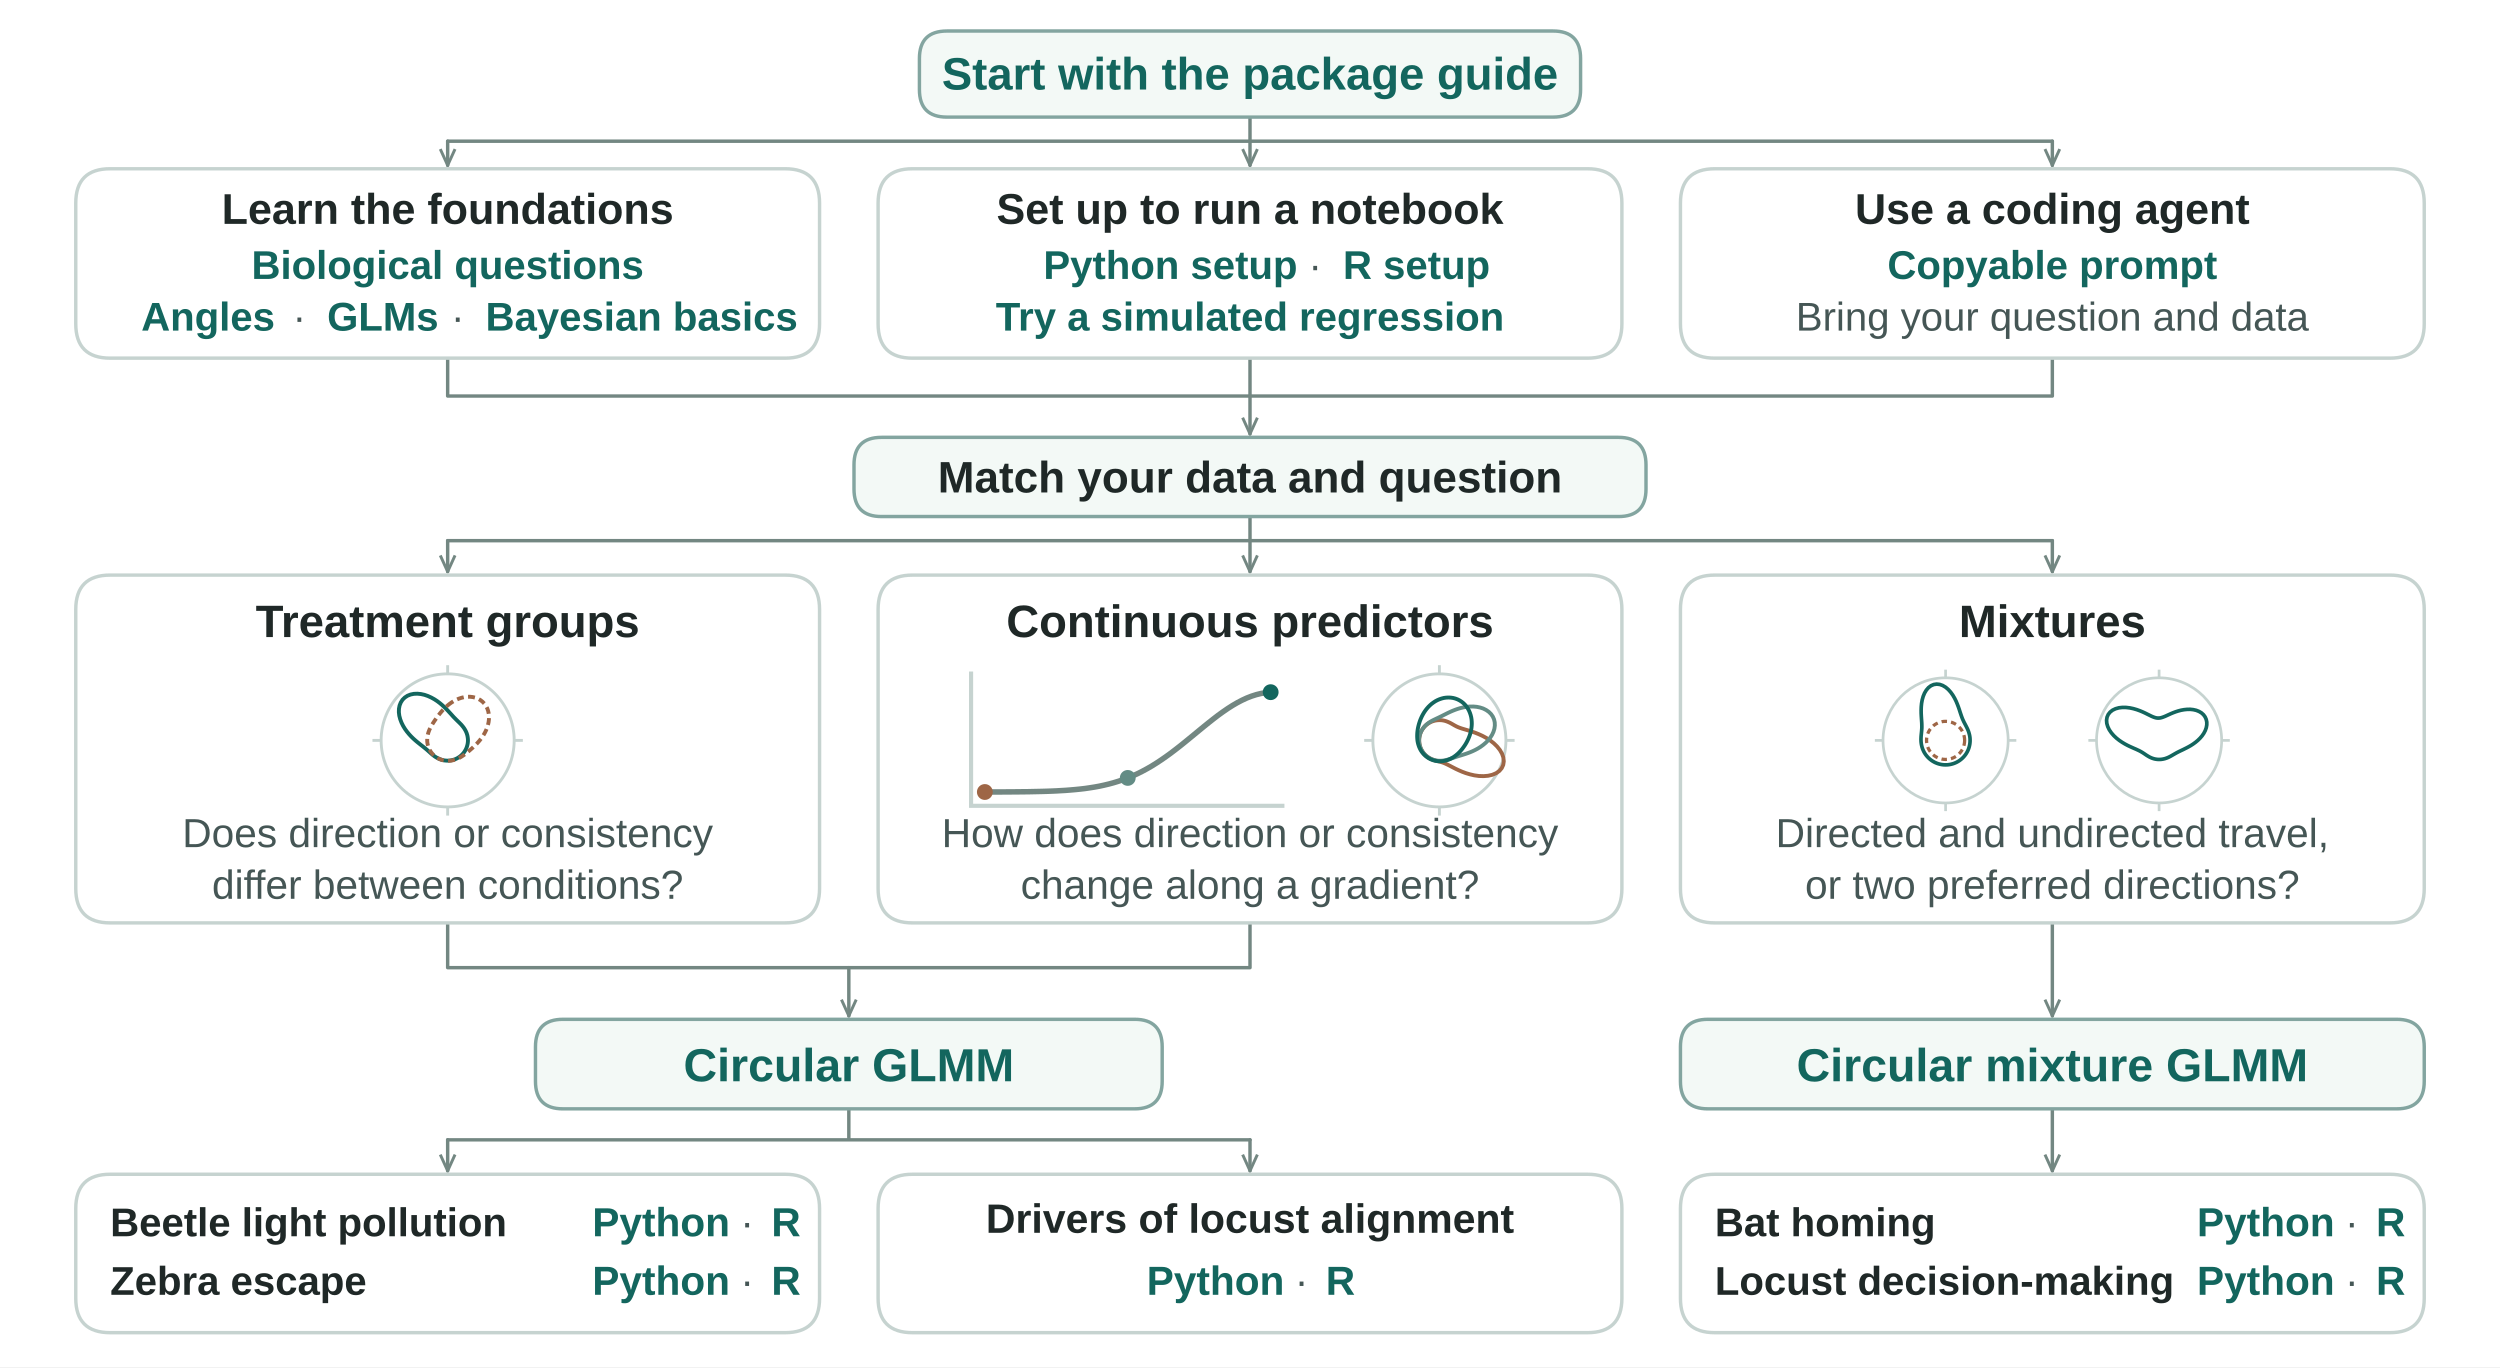
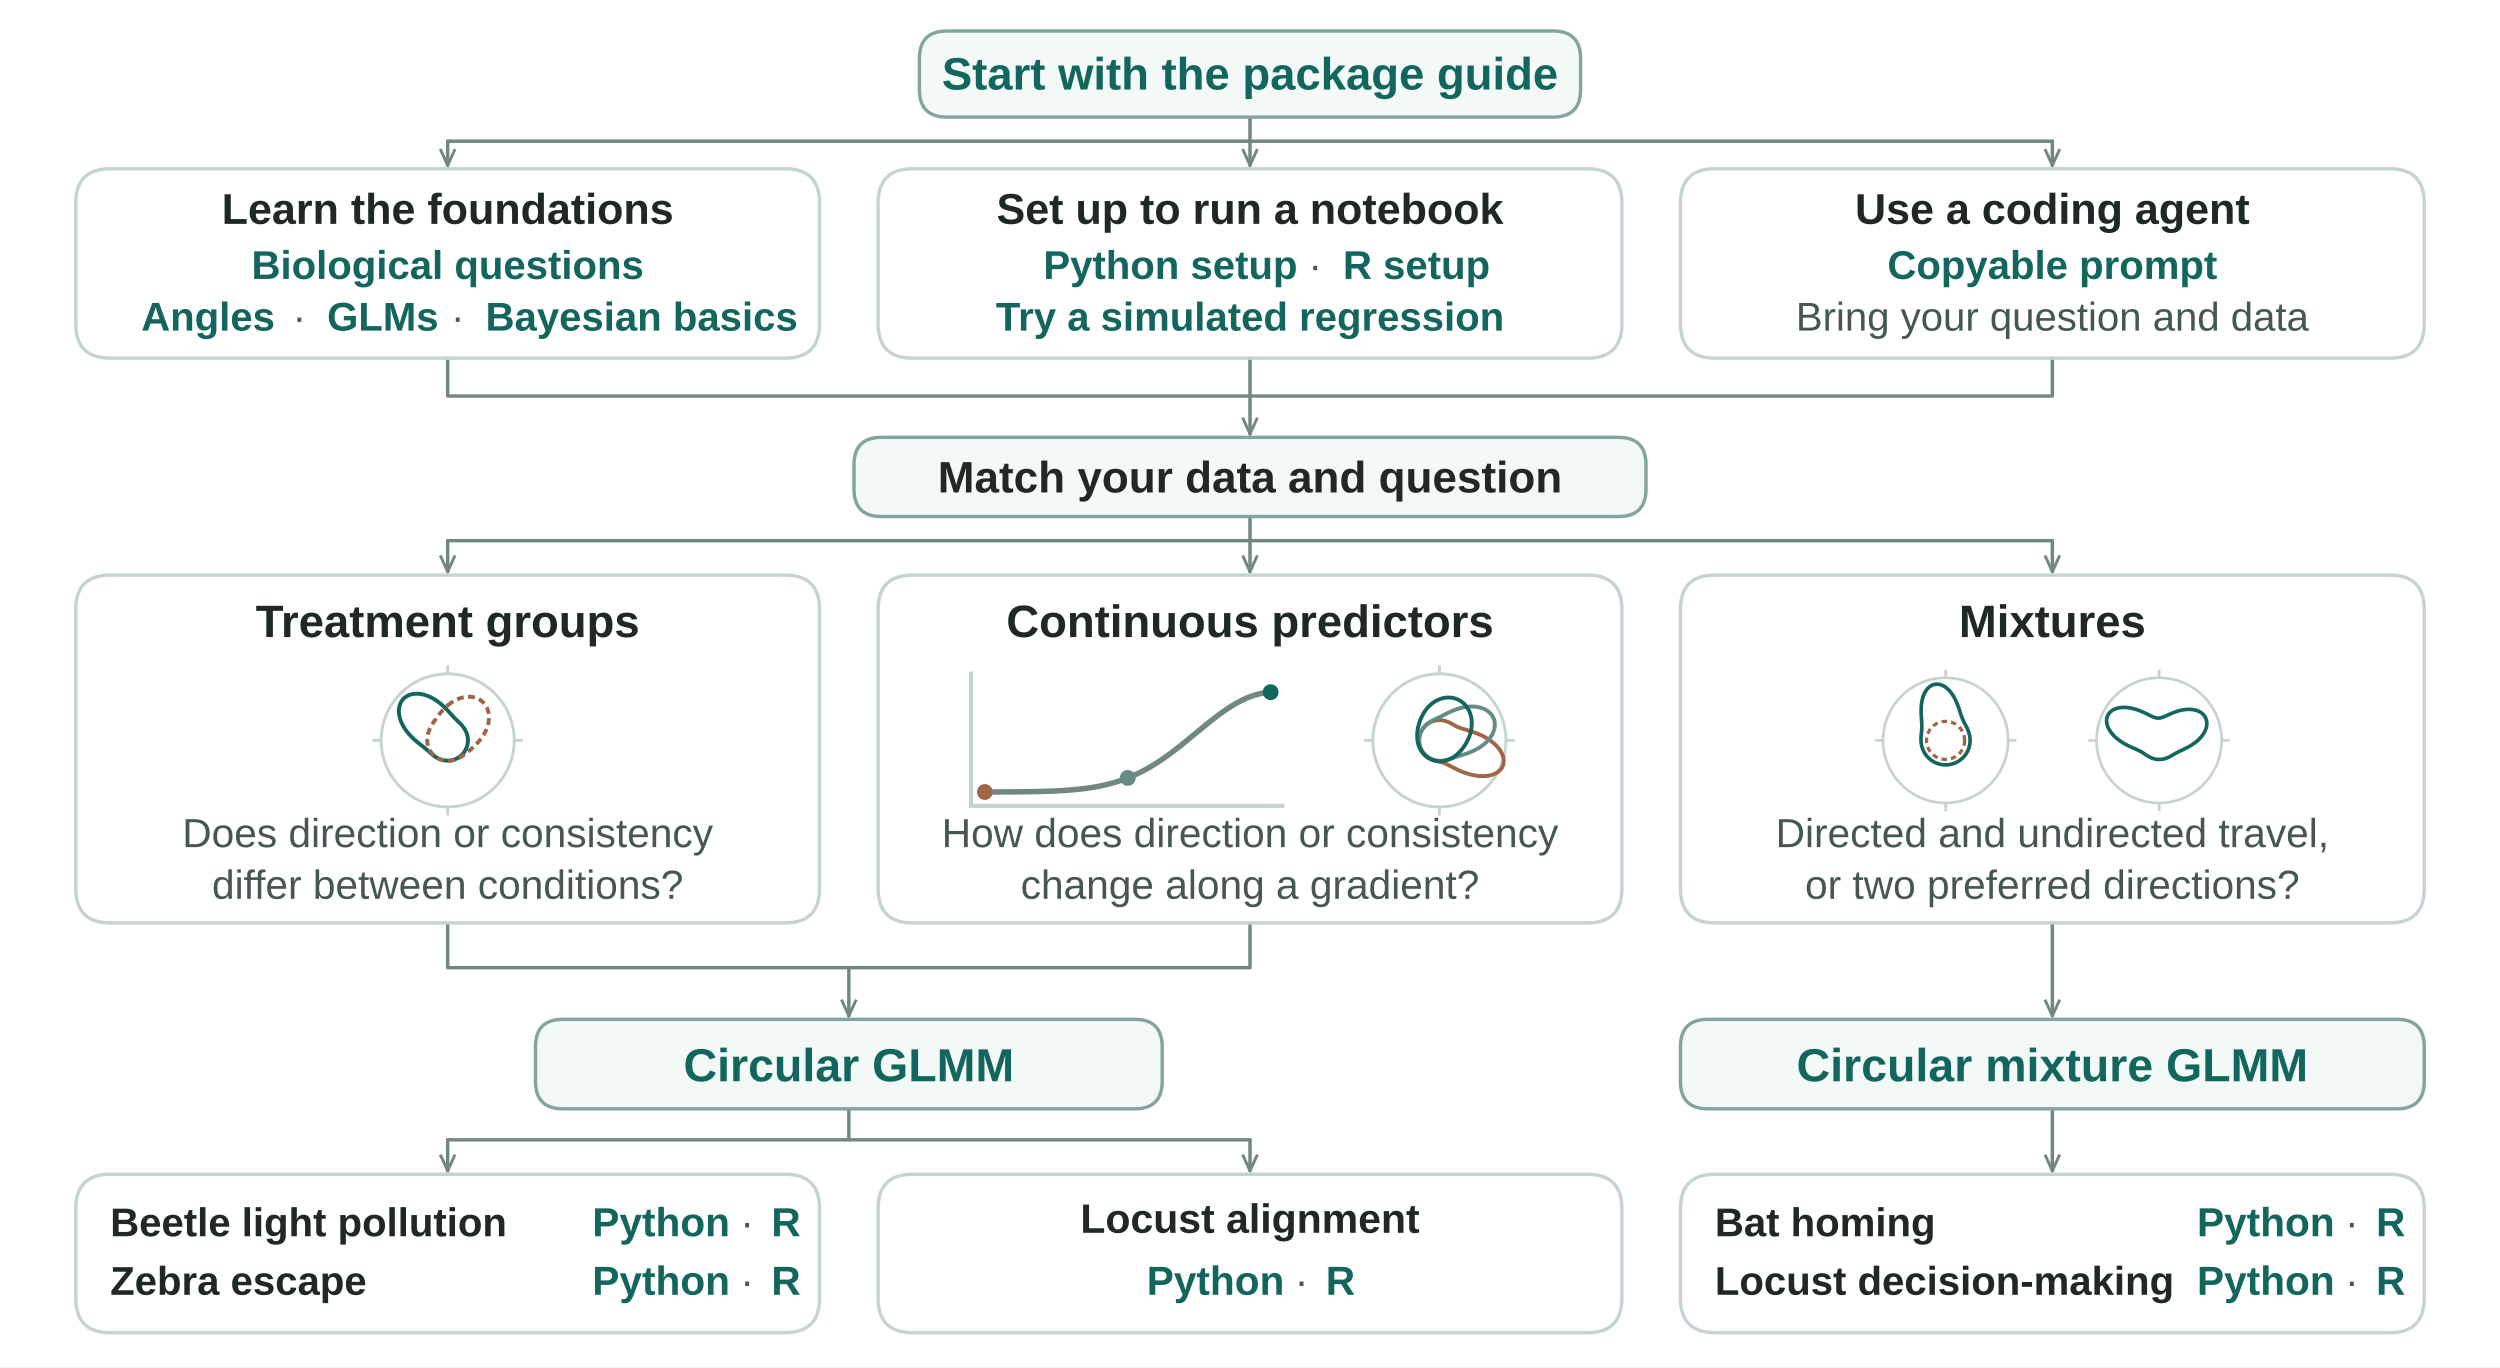
<svg xmlns="http://www.w3.org/2000/svg" xmlns:xlink="http://www.w3.org/1999/xlink" width="178mm" height="97.34mm" viewBox="0 0 726 397" aria-labelledby="figure-title figure-desc">
  <defs>
    <marker id="arrow" viewBox="0 0 7 7" refX="6.5" refY="3.5" markerWidth="6" markerHeight="6" orient="auto" markerUnits="userSpaceOnUse">
      <path d="M1 1 6.5 3.5 1 6" stroke="#738782" stroke-width="1" fill="none" />
    </marker>
  </defs>
  <rect width="726" height="397" fill="white" />
  <g font-family="Arial, Liberation Sans, sans-serif">
    <path d="M363 34V41M130 41H596" stroke="#738782" stroke-width="1" stroke-linecap="round" stroke-linejoin="round" fill="none" />
    <path d="M130 41V48" stroke="#738782" stroke-width="1" stroke-linecap="round" stroke-linejoin="round" fill="none" marker-end="url(#arrow)" />
    <path d="M363 41V48" stroke="#738782" stroke-width="1" stroke-linecap="round" stroke-linejoin="round" fill="none" marker-end="url(#arrow)" />
    <path d="M596 41V48" stroke="#738782" stroke-width="1" stroke-linecap="round" stroke-linejoin="round" fill="none" marker-end="url(#arrow)" />
    <path d="M130 104V115H596V104M363 104V115" stroke="#738782" stroke-width="1" stroke-linecap="round" stroke-linejoin="round" fill="none" />
    <path d="M363 115V126" stroke="#738782" stroke-width="1" stroke-linecap="round" stroke-linejoin="round" fill="none" marker-end="url(#arrow)" />
    <path d="M363 150V157M130 157H596" stroke="#738782" stroke-width="1" stroke-linecap="round" stroke-linejoin="round" fill="none" />
    <path d="M130 157V166" stroke="#738782" stroke-width="1" stroke-linecap="round" stroke-linejoin="round" fill="none" marker-end="url(#arrow)" />
    <path d="M363 157V166" stroke="#738782" stroke-width="1" stroke-linecap="round" stroke-linejoin="round" fill="none" marker-end="url(#arrow)" />
    <path d="M596 157V166" stroke="#738782" stroke-width="1" stroke-linecap="round" stroke-linejoin="round" fill="none" marker-end="url(#arrow)" />
    <path d="M275 9H451Q459 9 459 17V26Q459 34 451 34H275Q267 34 267 26V17Q267 9 275 9Z" fill="#f3f9f6" stroke="#83a5a0" stroke-width="1" />
    <a id="docs" href="https://jakegraving.com/unwrap/" xlink:href="https://jakegraving.com/unwrap/">
      <text x="363" y="26" text-anchor="middle" font-size="13.2" fill="#13665e" font-weight="bold">Start with the package guide</text>
    </a>
    <path d="M32 49H228Q238 49 238 59V94Q238 104 228 104H32Q22 104 22 94V59Q22 49 32 49Z" fill="white" stroke="#c6d3d0" stroke-width="1" />
    <path d="M265 49H461Q471 49 471 59V94Q471 104 461 104H265Q255 104 255 94V59Q255 49 265 49Z" fill="white" stroke="#c6d3d0" stroke-width="1" />
    <path d="M498 49H694Q704 49 704 59V94Q704 104 694 104H498Q488 104 488 94V59Q488 49 498 49Z" fill="white" stroke="#c6d3d0" stroke-width="1" />
    <text x="130" y="65" text-anchor="middle" font-size="12.5" fill="#1f2827" font-weight="bold">Learn the foundations</text>
    <a id="entry-biology" href="https://jakegraving.com/unwrap/#start-with-a-biological-question" xlink:href="https://jakegraving.com/unwrap/#start-with-a-biological-question">
      <text x="130" y="81" text-anchor="middle" font-size="11.65" fill="#13665e" font-weight="bold">Biological questions</text>
    </a>
    <a id="entry-angles" href="https://jakegraving.com/unwrap/angle-basics/" xlink:href="https://jakegraving.com/unwrap/angle-basics/">
      <text x="41" y="96" text-anchor="start" font-size="11.65" fill="#13665e" font-weight="bold">Angles</text>
    </a>
    <text x="85" y="96" text-anchor="start" font-size="11.65" fill="#455655">·</text>
    <a id="entry-glms" href="https://jakegraving.com/unwrap/models/#from-a-biological-question-to-a-glm" xlink:href="https://jakegraving.com/unwrap/models/#from-a-biological-question-to-a-glm">
      <text x="95" y="96" text-anchor="start" font-size="11.65" fill="#13665e" font-weight="bold">GLMs</text>
    </a>
    <text x="131" y="96" text-anchor="start" font-size="11.65" fill="#455655">·</text>
    <a id="entry-bayes" href="https://jakegraving.com/unwrap/bayes-basics/" xlink:href="https://jakegraving.com/unwrap/bayes-basics/">
      <text x="141" y="96" text-anchor="start" font-size="11.65" fill="#13665e" font-weight="bold">Bayesian basics</text>
    </a>
    <text x="363" y="65" text-anchor="middle" font-size="12.5" fill="#1f2827" font-weight="bold">Set up to run a notebook</text>
    <a id="setup-python" href="https://jakegraving.com/unwrap/getting-started/" xlink:href="https://jakegraving.com/unwrap/getting-started/">
      <text x="303" y="81" text-anchor="start" font-size="11.65" fill="#13665e" font-weight="bold">Python setup</text>
    </a>
    <text x="380" y="81" text-anchor="start" font-size="11.65" fill="#455655">·</text>
    <a id="setup-r" href="https://jakegraving.com/unwrap/getting-started-r/" xlink:href="https://jakegraving.com/unwrap/getting-started-r/">
      <text x="390" y="81" text-anchor="start" font-size="11.65" fill="#13665e" font-weight="bold">R setup</text>
    </a>
    <a id="intro-tutorial" href="https://jakegraving.com/unwrap/examples/#the-tutorial" xlink:href="https://jakegraving.com/unwrap/examples/#the-tutorial">
      <text x="363" y="96" text-anchor="middle" font-size="11.65" fill="#13665e" font-weight="bold">Try a simulated regression</text>
    </a>
    <text x="596" y="65" text-anchor="middle" font-size="12.5" fill="#1f2827" font-weight="bold">Use a coding agent</text>
    <a id="entry-agent" href="https://jakegraving.com/unwrap/coding-agents/#copyable-prompt" xlink:href="https://jakegraving.com/unwrap/coding-agents/#copyable-prompt">
      <text x="596" y="81" text-anchor="middle" font-size="11.65" fill="#13665e" font-weight="bold">Copyable prompt</text>
    </a>
    <text x="596" y="96" text-anchor="middle" font-size="11.65" fill="#455655">Bring your question and data</text>
    <path d="M256 127H470Q478 127 478 135V142Q478 150 470 150H256Q248 150 248 142V135Q248 127 256 127Z" fill="#f3f9f6" stroke="#83a5a0" stroke-width="1" />
    <text x="363" y="143" text-anchor="middle" font-size="12.8" fill="#1f2827" font-weight="bold">Match your data and question</text>
    <path d="M130 268V281H363V268" stroke="#738782" stroke-width="1" stroke-linecap="round" stroke-linejoin="round" fill="none" />
    <path d="M246.5 281V295" stroke="#738782" stroke-width="1" stroke-linecap="round" stroke-linejoin="round" fill="none" marker-end="url(#arrow)" />
    <path d="M596 268V295" stroke="#738782" stroke-width="1" stroke-linecap="round" stroke-linejoin="round" fill="none" marker-end="url(#arrow)" />
    <path d="M246.5 322V331M130 331H363" stroke="#738782" stroke-width="1" stroke-linecap="round" stroke-linejoin="round" fill="none" />
    <path d="M130 331V340" stroke="#738782" stroke-width="1" stroke-linecap="round" stroke-linejoin="round" fill="none" marker-end="url(#arrow)" />
    <path d="M363 331V340" stroke="#738782" stroke-width="1" stroke-linecap="round" stroke-linejoin="round" fill="none" marker-end="url(#arrow)" />
    <path d="M596 322V340" stroke="#738782" stroke-width="1" stroke-linecap="round" stroke-linejoin="round" fill="none" marker-end="url(#arrow)" />
    <path d="M32 167H228Q238 167 238 177V258Q238 268 228 268H32Q22 268 22 258V177Q22 167 32 167Z" fill="white" stroke="#c6d3d0" stroke-width="1" />
    <g transform="translate(130 215) scale(0.84)" aria-hidden="true">
      <circle r="23" fill="none" stroke="#c6d3d0" />
      <path d="M0 -26v3m0 46v3m-26 -26h3m46 0h3" stroke="#c6d3d0" fill="none" />
      <path d="M0.00,-10.35 L0.51,-9.79 L0.98,-9.28 L1.40,-8.82 L1.78,-8.39 L2.14,-8.00 L2.49,-7.65 L2.81,-7.32 L3.12,-7.01 L3.42,-6.72 L3.71,-6.43 L4.00,-6.16 L4.27,-5.88 L4.54,-5.61 L4.80,-5.33 L5.04,-5.04 L5.28,-4.75 L5.50,-4.46 L5.72,-4.15 L5.91,-3.84 L6.10,-3.52 L6.27,-3.19 L6.42,-2.86 L6.56,-2.52 L6.67,-2.17 L6.78,-1.82 L6.86,-1.46 L6.92,-1.10 L6.97,-0.73 L7.00,-0.37 L7.01,-0.00 L7.00,0.37 L6.97,0.73 L6.92,1.10 L6.85,1.46 L6.76,1.81 L6.66,2.16 L6.54,2.51 L6.40,2.85 L6.24,3.18 L6.06,3.50 L5.87,3.81 L5.66,4.12 L5.44,4.41 L5.20,4.69 L4.95,4.95 L4.69,5.20 L4.41,5.44 L4.12,5.66 L3.81,5.87 L3.50,6.06 L3.18,6.24 L2.85,6.40 L2.51,6.54 L2.16,6.66 L1.81,6.76 L1.46,6.85 L1.10,6.92 L0.73,6.97 L0.37,7.00 L0.00,7.01 L-0.37,7.00 L-0.73,6.97 L-1.10,6.93 L-1.46,6.86 L-1.82,6.78 L-2.17,6.68 L-2.52,6.56 L-2.86,6.43 L-3.20,6.28 L-3.53,6.11 L-3.85,5.93 L-4.17,5.74 L-4.48,5.53 L-4.78,5.31 L-5.08,5.08 L-5.37,4.84 L-5.67,4.59 L-5.96,4.33 L-6.26,4.06 L-6.56,3.79 L-6.88,3.51 L-7.22,3.21 L-7.58,2.91 L-7.97,2.59 L-8.39,2.25 L-8.86,1.88 L-9.37,1.48 L-9.92,1.04 L-10.53,0.55 L-11.18,0.00 L-11.87,-0.62 L-12.59,-1.32 L-13.32,-2.11 L-14.05,-2.99 L-14.75,-3.95 L-15.39,-5.00 L-15.95,-6.12 L-16.40,-7.30 L-16.72,-8.52 L-16.87,-9.74 L-16.84,-10.93 L-16.62,-12.07 L-16.20,-13.12 L-15.60,-14.05 L-14.82,-14.82 L-13.89,-15.43 L-12.84,-15.85 L-11.69,-16.09 L-10.48,-16.14 L-9.25,-16.02 L-8.02,-15.75 L-6.83,-15.34 L-5.69,-14.82 L-4.62,-14.23 L-3.64,-13.59 L-2.75,-12.92 L-1.94,-12.24 L-1.22,-11.58 L-0.57,-10.94 L-0.00,-10.35Z" fill="none" stroke="#13665e" stroke-width="1.35" stroke-linejoin="round" />
      <path d="M0.00,-12.09 L0.66,-12.62 L1.38,-13.13 L2.16,-13.61 L2.99,-14.05 L3.86,-14.42 L4.79,-14.73 L5.74,-14.95 L6.71,-15.07 L7.69,-15.09 L8.65,-14.98 L9.59,-14.76 L10.47,-14.42 L11.30,-13.95 L12.04,-13.38 L12.70,-12.70 L13.24,-11.92 L13.68,-11.08 L14.00,-10.17 L14.20,-9.22 L14.29,-8.25 L14.27,-7.27 L14.15,-6.30 L13.94,-5.35 L13.66,-4.44 L13.31,-3.57 L12.91,-2.74 L12.48,-1.98 L12.02,-1.26 L11.55,-0.61 L11.08,-0.00 L10.60,0.56 L10.14,1.07 L9.69,1.53 L9.25,1.97 L8.83,2.37 L8.42,2.74 L8.03,3.08 L7.66,3.41 L7.30,3.72 L6.95,4.01 L6.61,4.29 L6.27,4.55 L5.94,4.81 L5.61,5.05 L5.28,5.28 L4.95,5.50 L4.62,5.71 L4.29,5.90 L3.95,6.08 L3.61,6.25 L3.26,6.40 L2.91,6.54 L2.56,6.67 L2.20,6.77 L1.84,6.86 L1.47,6.94 L1.11,7.00 L0.74,7.03 L0.37,7.06 L0.00,7.06 L-0.37,7.04 L-0.74,7.01 L-1.10,6.96 L-1.46,6.89 L-1.82,6.80 L-2.17,6.69 L-2.52,6.57 L-2.86,6.42 L-3.19,6.26 L-3.51,6.09 L-3.83,5.89 L-4.13,5.69 L-4.42,5.46 L-4.70,5.22 L-4.97,4.97 L-5.22,4.70 L-5.46,4.42 L-5.69,4.13 L-5.90,3.83 L-6.09,3.52 L-6.27,3.19 L-6.43,2.86 L-6.57,2.52 L-6.70,2.18 L-6.80,1.82 L-6.89,1.47 L-6.97,1.10 L-7.02,0.74 L-7.06,0.37 L-7.07,0.00 L-7.07,-0.37 L-7.06,-0.74 L-7.02,-1.11 L-6.97,-1.48 L-6.90,-1.85 L-6.81,-2.21 L-6.71,-2.58 L-6.59,-2.94 L-6.46,-3.29 L-6.32,-3.65 L-6.16,-4.00 L-5.99,-4.35 L-5.80,-4.70 L-5.61,-5.05 L-5.40,-5.40 L-5.19,-5.76 L-4.96,-6.12 L-4.72,-6.49 L-4.46,-6.87 L-4.19,-7.26 L-3.91,-7.67 L-3.60,-8.09 L-3.27,-8.53 L-2.92,-8.99 L-2.54,-9.47 L-2.12,-9.97 L-1.66,-10.49 L-1.16,-11.02 L-0.61,-11.55 L-0.00,-12.09Z" fill="none" stroke="#9e6646" stroke-width="1.35" stroke-linejoin="round" stroke-dasharray="2.4 1.5" />
    </g>
    <text x="130" y="185" text-anchor="middle" font-size="13.2" fill="#1f2827" font-weight="bold">Treatment groups</text>
    <text x="130" y="246" text-anchor="middle" font-size="11.8" fill="#455655">Does direction or consistency</text>
    <text x="130" y="261" text-anchor="middle" font-size="11.8" fill="#455655">differ between conditions?</text>
    <path d="M32 341H228Q238 341 238 351V377Q238 387 228 387H32Q22 387 22 377V351Q22 341 32 341Z" fill="white" stroke="#c6d3d0" stroke-width="1" />
    <text x="32" y="359" text-anchor="start" font-size="11.65" fill="#1f2827" font-weight="bold">Beetle light pollution</text>
    <a id="beetles-python" href="https://jakegraving.com/unwrap/notebooks/beetles/" xlink:href="https://jakegraving.com/unwrap/notebooks/beetles/">
      <text x="172" y="359" text-anchor="start" font-size="11.8" fill="#13665e" font-weight="bold">Python</text>
    </a>
    <text x="215" y="359" text-anchor="start" font-size="11.8" fill="#455655">·</text>
    <a id="beetles-r" href="https://jakegraving.com/unwrap/notebooks_r/beetles/" xlink:href="https://jakegraving.com/unwrap/notebooks_r/beetles/">
      <text x="224" y="359" text-anchor="start" font-size="11.8" fill="#13665e" font-weight="bold">R</text>
    </a>
    <text x="32" y="376" text-anchor="start" font-size="11.65" fill="#1f2827" font-weight="bold">Zebra escape</text>
    <a id="zebra_escape-python" href="https://jakegraving.com/unwrap/notebooks/zebra_escape/" xlink:href="https://jakegraving.com/unwrap/notebooks/zebra_escape/">
      <text x="172" y="376" text-anchor="start" font-size="11.8" fill="#13665e" font-weight="bold">Python</text>
    </a>
    <text x="215" y="376" text-anchor="start" font-size="11.8" fill="#455655">·</text>
    <a id="zebra_escape-r" href="https://jakegraving.com/unwrap/notebooks_r/zebra_escape/" xlink:href="https://jakegraving.com/unwrap/notebooks_r/zebra_escape/">
      <text x="224" y="376" text-anchor="start" font-size="11.8" fill="#13665e" font-weight="bold">R</text>
    </a>
    <path d="M265 167H461Q471 167 471 177V258Q471 268 461 268H265Q255 268 255 258V177Q255 167 265 167Z" fill="white" stroke="#c6d3d0" stroke-width="1" />
    <path d="M282 195V234H373" stroke="#c6d3d0" stroke-width="1.2" fill="none" />
    <path d="M286.00,229.99 L287.38,229.99 L288.77,229.98 L290.15,229.98 L291.53,229.97 L292.92,229.96 L294.30,229.95 L295.68,229.94 L297.07,229.92 L298.45,229.91 L299.83,229.88 L301.22,229.85 L302.60,229.82 L303.98,229.78 L305.37,229.73 L306.75,229.67 L308.13,229.59 L309.52,229.51 L310.90,229.40 L312.28,229.28 L313.67,229.14 L315.05,228.98 L316.43,228.78 L317.82,228.56 L319.20,228.31 L320.58,228.01 L321.97,227.68 L323.35,227.31 L324.73,226.89 L326.12,226.42 L327.50,225.90 L328.88,225.33 L330.27,224.70 L331.65,224.01 L333.03,223.27 L334.42,222.47 L335.80,221.61 L337.18,220.70 L338.57,219.74 L339.95,218.74 L341.33,217.69 L342.72,216.61 L344.10,215.50 L345.48,214.37 L346.87,213.23 L348.25,212.09 L349.63,210.96 L351.02,209.84 L352.40,208.75 L353.78,207.69 L355.17,206.69 L356.55,205.74 L357.93,204.86 L359.32,204.05 L360.70,203.33 L362.08,202.69 L363.47,202.15 L364.85,201.71 L366.23,201.37 L367.62,201.13 L369.00,201.00" stroke="#738782" stroke-width="1.6" stroke-linecap="round" fill="none" />
    <circle cx="286.00" cy="229.99" r="2.3" fill="#9e6646" />
    <circle cx="327.50" cy="225.90" r="2.3" fill="#638c85" />
    <circle cx="369.00" cy="201.00" r="2.3" fill="#13665e" />
    <g transform="translate(418 215) scale(0.84)" aria-hidden="true">
      <circle r="23" fill="none" stroke="#c6d3d0" />
      <path d="M0 -26v3m0 46v3m-26 -26h3m46 0h3" stroke="#c6d3d0" fill="none" />
      <path d="M0.00,-7.00 L0.37,-6.99 L0.73,-6.97 L1.10,-6.92 L1.46,-6.86 L1.82,-6.78 L2.17,-6.68 L2.52,-6.56 L2.86,-6.43 L3.20,-6.28 L3.54,-6.13 L3.87,-5.96 L4.20,-5.78 L4.53,-5.59 L4.86,-5.40 L5.20,-5.20 L5.56,-5.01 L5.94,-4.81 L6.36,-4.62 L6.82,-4.43 L7.34,-4.24 L7.94,-4.04 L8.62,-3.84 L9.40,-3.61 L10.29,-3.34 L11.29,-3.02 L12.40,-2.63 L13.60,-2.15 L14.89,-1.56 L16.21,-0.85 L17.53,-0.00 L18.79,0.98 L19.94,2.10 L20.91,3.31 L21.65,4.60 L22.11,5.92 L22.26,7.23 L22.07,8.47 L21.55,9.60 L20.73,10.56 L19.63,11.33 L18.31,11.89 L16.84,12.23 L15.27,12.36 L13.67,12.31 L12.09,12.09 L10.57,11.74 L9.16,11.32 L7.87,10.84 L6.72,10.34 L5.69,9.86 L4.79,9.40 L4.00,8.99 L3.31,8.63 L2.71,8.33 L2.16,8.07 L1.67,7.86 L1.22,7.69 L0.79,7.55 L0.39,7.43 L0.00,7.32 L-0.38,7.23 L-0.75,7.13 L-1.11,7.04 L-1.47,6.94 L-1.83,6.83 L-2.18,6.70 L-2.52,6.57 L-2.86,6.42 L-3.19,6.25 L-3.51,6.07 L-3.82,5.88 L-4.12,5.67 L-4.41,5.44 L-4.69,5.20 L-4.95,4.95 L-5.20,4.69 L-5.44,4.41 L-5.66,4.12 L-5.87,3.81 L-6.06,3.50 L-6.24,3.18 L-6.40,2.85 L-6.54,2.51 L-6.66,2.16 L-6.76,1.81 L-6.85,1.46 L-6.91,1.10 L-6.96,0.73 L-6.99,0.37 L-7.00,0.00 L-6.99,-0.37 L-6.96,-0.73 L-6.91,-1.10 L-6.85,-1.46 L-6.76,-1.81 L-6.66,-2.16 L-6.54,-2.51 L-6.39,-2.85 L-6.24,-3.18 L-6.06,-3.50 L-5.87,-3.81 L-5.66,-4.11 L-5.44,-4.41 L-5.20,-4.68 L-4.95,-4.95 L-4.68,-5.20 L-4.41,-5.44 L-4.11,-5.66 L-3.81,-5.87 L-3.50,-6.06 L-3.18,-6.24 L-2.85,-6.40 L-2.51,-6.54 L-2.16,-6.66 L-1.81,-6.76 L-1.46,-6.85 L-1.10,-6.91 L-0.73,-6.96 L-0.37,-6.99 L-0.00,-7.00Z" fill="none" stroke="#9e6646" stroke-width="1.35" stroke-linejoin="round" />
      <path d="M0.00,-8.02 L0.43,-8.23 L0.89,-8.46 L1.38,-8.71 L1.91,-8.97 L2.48,-9.26 L3.11,-9.57 L3.80,-9.89 L4.55,-10.22 L5.38,-10.55 L6.28,-10.87 L7.25,-11.16 L8.29,-11.41 L9.39,-11.60 L10.54,-11.70 L11.71,-11.71 L12.89,-11.61 L14.05,-11.37 L15.15,-11.01 L16.17,-10.50 L17.09,-9.86 L17.86,-9.10 L18.47,-8.22 L18.90,-7.25 L19.13,-6.22 L19.17,-5.14 L19.02,-4.04 L18.69,-2.96 L18.20,-1.91 L17.57,-0.92 L16.83,-0.00 L16.00,0.84 L15.11,1.59 L14.20,2.25 L13.28,2.82 L12.37,3.31 L11.49,3.73 L10.65,4.09 L9.86,4.39 L9.12,4.65 L8.44,4.87 L7.80,5.07 L7.22,5.25 L6.69,5.41 L6.19,5.57 L5.72,5.72 L5.28,5.87 L4.86,6.01 L4.46,6.14 L4.07,6.27 L3.69,6.40 L3.32,6.52 L2.95,6.63 L2.58,6.73 L2.21,6.81 L1.85,6.89 L1.48,6.95 L1.11,7.00 L0.74,7.03 L0.37,7.05 L0.00,7.05 L-0.37,7.03 L-0.74,6.99 L-1.10,6.94 L-1.46,6.87 L-1.82,6.78 L-2.17,6.67 L-2.51,6.55 L-2.85,6.41 L-3.18,6.25 L-3.50,6.07 L-3.82,5.88 L-4.12,5.67 L-4.41,5.44 L-4.69,5.21 L-4.95,4.95 L-5.21,4.69 L-5.44,4.41 L-5.67,4.12 L-5.87,3.81 L-6.07,3.50 L-6.24,3.18 L-6.40,2.85 L-6.54,2.51 L-6.66,2.16 L-6.77,1.81 L-6.85,1.46 L-6.92,1.10 L-6.97,0.73 L-6.99,0.37 L-7.00,0.00 L-7.00,-0.37 L-6.97,-0.73 L-6.92,-1.10 L-6.85,-1.46 L-6.77,-1.81 L-6.67,-2.17 L-6.55,-2.51 L-6.41,-2.85 L-6.25,-3.18 L-6.08,-3.51 L-5.89,-3.82 L-5.68,-4.13 L-5.46,-4.42 L-5.23,-4.71 L-4.98,-4.98 L-4.72,-5.24 L-4.45,-5.49 L-4.16,-5.73 L-3.87,-5.95 L-3.56,-6.17 L-3.25,-6.37 L-2.92,-6.57 L-2.59,-6.76 L-2.25,-6.94 L-1.91,-7.11 L-1.55,-7.28 L-1.18,-7.46 L-0.80,-7.64 L-0.41,-7.82 L-0.00,-8.02Z" fill="none" stroke="#638c85" stroke-width="1.35" stroke-linejoin="round" />
      <path d="M0.00,-14.21 L0.76,-14.47 L1.54,-14.67 L2.34,-14.78 L3.15,-14.82 L3.96,-14.78 L4.76,-14.66 L5.55,-14.45 L6.31,-14.16 L7.03,-13.79 L7.71,-13.35 L8.34,-12.84 L8.91,-12.26 L9.42,-11.63 L9.87,-10.96 L10.25,-10.25 L10.56,-9.51 L10.81,-8.75 L11.00,-7.99 L11.12,-7.22 L11.18,-6.46 L11.20,-5.71 L11.16,-4.97 L11.08,-4.26 L10.97,-3.56 L10.82,-2.90 L10.65,-2.26 L10.45,-1.65 L10.23,-1.08 L10.00,-0.52 L9.75,-0.00 L9.50,0.50 L9.24,0.97 L8.97,1.42 L8.69,1.85 L8.41,2.25 L8.13,2.64 L7.85,3.01 L7.56,3.36 L7.26,3.70 L6.97,4.02 L6.66,4.33 L6.36,4.62 L6.04,4.89 L5.73,5.16 L5.40,5.40 L5.08,5.64 L4.74,5.86 L4.40,6.06 L4.06,6.25 L3.71,6.42 L3.35,6.58 L2.99,6.72 L2.63,6.84 L2.26,6.95 L1.89,7.04 L1.51,7.11 L1.14,7.17 L0.76,7.21 L0.38,7.22 L0.00,7.22 L-0.38,7.21 L-0.75,7.17 L-1.13,7.11 L-1.50,7.04 L-1.86,6.95 L-2.22,6.84 L-2.58,6.71 L-2.92,6.57 L-3.26,6.41 L-3.60,6.23 L-3.92,6.03 L-4.23,5.82 L-4.53,5.60 L-4.82,5.36 L-5.10,5.10 L-5.37,4.83 L-5.62,4.55 L-5.86,4.26 L-6.09,3.95 L-6.30,3.64 L-6.50,3.31 L-6.68,2.97 L-6.84,2.63 L-7.00,2.27 L-7.13,1.91 L-7.25,1.54 L-7.36,1.17 L-7.45,0.78 L-7.53,0.39 L-7.59,0.00 L-7.63,-0.40 L-7.66,-0.81 L-7.68,-1.22 L-7.68,-1.63 L-7.67,-2.06 L-7.65,-2.49 L-7.61,-2.92 L-7.56,-3.36 L-7.49,-3.82 L-7.41,-4.28 L-7.31,-4.74 L-7.19,-5.22 L-7.06,-5.71 L-6.90,-6.21 L-6.73,-6.73 L-6.53,-7.25 L-6.30,-7.78 L-6.05,-8.32 L-5.76,-8.87 L-5.44,-9.43 L-5.09,-9.98 L-4.69,-10.54 L-4.26,-11.08 L-3.78,-11.62 L-3.25,-12.14 L-2.69,-12.63 L-2.07,-13.09 L-1.42,-13.52 L-0.73,-13.89 L-0.00,-14.21Z" fill="none" stroke="#13665e" stroke-width="1.35" stroke-linejoin="round" />
    </g>
    <text x="363" y="185" text-anchor="middle" font-size="13.2" fill="#1f2827" font-weight="bold">Continuous predictors</text>
    <text x="363" y="246" text-anchor="middle" font-size="11.8" fill="#455655">How does direction or consistency</text>
    <text x="363" y="261" text-anchor="middle" font-size="11.8" fill="#455655">change along a gradient?</text>
    <path d="M265 341H461Q471 341 471 351V377Q471 387 461 387H265Q255 387 255 377V351Q255 341 265 341Z" fill="white" stroke="#c6d3d0" stroke-width="1" />
-     <text x="363" y="358" text-anchor="middle" font-size="11.9" fill="#1f2827" font-weight="bold">Drivers of locust alignment</text>
+     <text x="363" y="358" text-anchor="middle" font-size="11.9" fill="#1f2827" font-weight="bold">Locust alignment</text>
    <a id="locust_density_order-python" href="https://jakegraving.com/unwrap/notebooks/locust_density_order/" xlink:href="https://jakegraving.com/unwrap/notebooks/locust_density_order/">
      <text x="333" y="376" text-anchor="start" font-size="11.8" fill="#13665e" font-weight="bold">Python</text>
    </a>
    <text x="376" y="376" text-anchor="start" font-size="11.8" fill="#455655">·</text>
    <a id="locust_density_order-r" href="https://jakegraving.com/unwrap/notebooks_r/locust_density_order/" xlink:href="https://jakegraving.com/unwrap/notebooks_r/locust_density_order/">
      <text x="385" y="376" text-anchor="start" font-size="11.8" fill="#13665e" font-weight="bold">R</text>
    </a>
    <path d="M498 167H694Q704 167 704 177V258Q704 268 694 268H498Q488 268 488 258V177Q488 167 498 167Z" fill="white" stroke="#c6d3d0" stroke-width="1" />
    <g transform="translate(565 215) scale(0.79)" aria-hidden="true">
      <circle r="23" fill="none" stroke="#c6d3d0" />
      <path d="M0 -26v3m0 46v3m-26 -26h3m46 0h3" stroke="#c6d3d0" fill="none" />
      <circle r="7" fill="none" stroke="#9e6646" stroke-width="1.2" stroke-dasharray="2 1.5" />
      <path d="M0.00,-19.55 L0.98,-18.72 L1.86,-17.74 L2.64,-16.66 L3.30,-15.53 L3.86,-14.40 L4.32,-13.30 L4.71,-12.27 L5.04,-11.31 L5.32,-10.44 L5.58,-9.66 L5.82,-8.96 L6.05,-8.33 L6.28,-7.76 L6.52,-7.24 L6.75,-6.75 L6.99,-6.29 L7.22,-5.85 L7.45,-5.41 L7.67,-4.98 L7.89,-4.55 L8.09,-4.12 L8.27,-3.68 L8.44,-3.24 L8.58,-2.79 L8.71,-2.33 L8.82,-1.87 L8.90,-1.41 L8.96,-0.94 L8.99,-0.47 L9.00,-0.00 L8.99,0.47 L8.95,0.94 L8.89,1.41 L8.80,1.87 L8.69,2.33 L8.56,2.78 L8.40,3.23 L8.22,3.66 L8.02,4.09 L7.79,4.50 L7.55,4.90 L7.28,5.29 L6.99,5.66 L6.69,6.02 L6.36,6.36 L6.02,6.69 L5.66,6.99 L5.29,7.28 L4.90,7.55 L4.50,7.79 L4.09,8.02 L3.66,8.22 L3.23,8.40 L2.78,8.56 L2.33,8.69 L1.87,8.80 L1.41,8.89 L0.94,8.95 L0.47,8.99 L0.00,9.00 L-0.47,8.99 L-0.94,8.95 L-1.41,8.89 L-1.87,8.80 L-2.33,8.69 L-2.78,8.56 L-3.23,8.40 L-3.66,8.22 L-4.09,8.02 L-4.50,7.79 L-4.90,7.55 L-5.29,7.28 L-5.66,6.99 L-6.02,6.69 L-6.36,6.36 L-6.69,6.02 L-6.99,5.66 L-7.28,5.29 L-7.55,4.90 L-7.80,4.50 L-8.02,4.09 L-8.22,3.66 L-8.41,3.23 L-8.56,2.78 L-8.70,2.33 L-8.81,1.87 L-8.90,1.41 L-8.97,0.94 L-9.02,0.47 L-9.04,0.00 L-9.05,-0.47 L-9.03,-0.95 L-9.01,-1.43 L-8.97,-1.91 L-8.92,-2.39 L-8.87,-2.88 L-8.82,-3.39 L-8.78,-3.91 L-8.74,-4.46 L-8.73,-5.04 L-8.74,-5.67 L-8.76,-6.37 L-8.81,-7.13 L-8.87,-7.98 L-8.93,-8.93 L-8.98,-9.97 L-8.99,-11.10 L-8.95,-12.32 L-8.83,-13.59 L-8.60,-14.89 L-8.24,-16.17 L-7.74,-17.38 L-7.09,-18.47 L-6.30,-19.39 L-5.38,-20.09 L-4.36,-20.53 L-3.28,-20.69 L-2.16,-20.57 L-1.06,-20.18 L-0.00,-19.55Z" fill="none" stroke="#13665e" stroke-width="1.35" stroke-linejoin="round" />
    </g>
    <g transform="translate(627 215) scale(0.79)" aria-hidden="true">
      <circle r="23" fill="none" stroke="#c6d3d0" />
      <path d="M0 -26v3m0 46v3m-26 -26h3m46 0h3" stroke="#c6d3d0" fill="none" />
      <path d="M0.00,-8.21 L0.43,-8.26 L0.88,-8.37 L1.35,-8.52 L1.85,-8.71 L2.40,-8.94 L2.99,-9.21 L3.65,-9.51 L4.38,-9.84 L5.18,-10.17 L6.06,-10.50 L7.02,-10.81 L8.05,-11.08 L9.14,-11.28 L10.27,-11.40 L11.42,-11.42 L12.55,-11.30 L13.65,-11.05 L14.66,-10.65 L15.57,-10.11 L16.33,-9.43 L16.92,-8.62 L17.32,-7.71 L17.53,-6.73 L17.53,-5.70 L17.34,-4.65 L16.97,-3.61 L16.44,-2.60 L15.79,-1.66 L15.04,-0.79 L14.23,-0.00 L13.39,0.70 L12.54,1.32 L11.71,1.86 L10.91,2.32 L10.16,2.72 L9.46,3.07 L8.82,3.39 L8.23,3.67 L7.70,3.92 L7.21,4.16 L6.76,4.39 L6.35,4.61 L5.96,4.83 L5.59,5.04 L5.24,5.24 L4.90,5.44 L4.56,5.63 L4.23,5.82 L3.89,6.00 L3.56,6.16 L3.22,6.32 L2.87,6.46 L2.53,6.58 L2.18,6.70 L1.82,6.79 L1.46,6.87 L1.10,6.93 L0.73,6.98 L0.37,7.00 L0.00,7.01 L-0.37,7.00 L-0.73,6.97 L-1.10,6.92 L-1.46,6.86 L-1.82,6.78 L-2.17,6.67 L-2.52,6.56 L-2.86,6.42 L-3.20,6.27 L-3.53,6.11 L-3.85,5.93 L-4.17,5.74 L-4.49,5.54 L-4.81,5.34 L-5.12,5.12 L-5.45,4.90 L-5.78,4.68 L-6.13,4.46 L-6.51,4.23 L-6.92,4.00 L-7.38,3.76 L-7.90,3.52 L-8.47,3.25 L-9.13,2.97 L-9.87,2.64 L-10.69,2.27 L-11.59,1.84 L-12.56,1.32 L-13.58,0.71 L-14.63,0.00 L-15.67,-0.82 L-16.66,-1.75 L-17.55,-2.78 L-18.31,-3.89 L-18.87,-5.06 L-19.22,-6.24 L-19.31,-7.41 L-19.14,-8.52 L-18.70,-9.53 L-18.01,-10.40 L-17.10,-11.11 L-16.01,-11.63 L-14.78,-11.97 L-13.46,-12.12 L-12.10,-12.10 L-10.75,-11.94 L-9.44,-11.66 L-8.21,-11.30 L-7.07,-10.89 L-6.04,-10.46 L-5.11,-10.03 L-4.29,-9.62 L-3.55,-9.26 L-2.91,-8.94 L-2.33,-8.68 L-1.80,-8.48 L-1.32,-8.33 L-0.87,-8.24 L-0.43,-8.20 L-0.00,-8.21Z" fill="none" stroke="#13665e" stroke-width="1.35" stroke-linejoin="round" />
    </g>
    <text x="596" y="185" text-anchor="middle" font-size="13.2" fill="#1f2827" font-weight="bold">Mixtures</text>
    <text x="596" y="246" text-anchor="middle" font-size="11.8" fill="#455655">Directed and undirected travel,</text>
    <text x="596" y="261" text-anchor="middle" font-size="11.8" fill="#455655">or two preferred directions?</text>
    <path d="M498 341H694Q704 341 704 351V377Q704 387 694 387H498Q488 387 488 377V351Q488 341 498 341Z" fill="white" stroke="#c6d3d0" stroke-width="1" />
    <text x="498" y="359" text-anchor="start" font-size="11.65" fill="#1f2827" font-weight="bold">Bat homing</text>
    <a id="goldshtein_bats-python" href="https://jakegraving.com/unwrap/notebooks/goldshtein_bats/" xlink:href="https://jakegraving.com/unwrap/notebooks/goldshtein_bats/">
      <text x="638" y="359" text-anchor="start" font-size="11.8" fill="#13665e" font-weight="bold">Python</text>
    </a>
    <text x="681" y="359" text-anchor="start" font-size="11.8" fill="#455655">·</text>
    <a id="goldshtein_bats-r" href="https://jakegraving.com/unwrap/notebooks_r/goldshtein_bats/" xlink:href="https://jakegraving.com/unwrap/notebooks_r/goldshtein_bats/">
      <text x="690" y="359" text-anchor="start" font-size="11.8" fill="#13665e" font-weight="bold">R</text>
    </a>
    <text x="498" y="376" text-anchor="start" font-size="11.65" fill="#1f2827" font-weight="bold">Locust decision-making</text>
    <a id="locust_direction_mixture_model-python" href="https://jakegraving.com/unwrap/notebooks/locust_direction_mixture_model/" xlink:href="https://jakegraving.com/unwrap/notebooks/locust_direction_mixture_model/">
      <text x="638" y="376" text-anchor="start" font-size="11.8" fill="#13665e" font-weight="bold">Python</text>
    </a>
    <text x="681" y="376" text-anchor="start" font-size="11.8" fill="#455655">·</text>
    <a id="locust_direction_mixture_model-r" href="https://jakegraving.com/unwrap/notebooks_r/locust_direction_mixture_model/" xlink:href="https://jakegraving.com/unwrap/notebooks_r/locust_direction_mixture_model/">
      <text x="690" y="376" text-anchor="start" font-size="11.8" fill="#13665e" font-weight="bold">R</text>
    </a>
    <path d="M163.5 296H329.5Q337.5 296 337.5 304V314Q337.5 322 329.5 322H163.5Q155.5 322 155.5 314V304Q155.5 296 163.5 296Z" fill="#f3f9f6" stroke="#83a5a0" stroke-width="1" />
    <a id="model-glmm" href="https://jakegraving.com/unwrap/math/glmms/" xlink:href="https://jakegraving.com/unwrap/math/glmms/">
      <text x="246.5" y="314" text-anchor="middle" font-size="13.5" fill="#13665e" font-weight="bold">Circular GLMM</text>
    </a>
    <path d="M496 296H696Q704 296 704 304V314Q704 322 696 322H496Q488 322 488 314V304Q488 296 496 296Z" fill="#f3f9f6" stroke="#83a5a0" stroke-width="1" />
    <a id="model-mixture" href="https://jakegraving.com/unwrap/math/mixtures/#add-animal-differences-to-a-mixture" xlink:href="https://jakegraving.com/unwrap/math/mixtures/#add-animal-differences-to-a-mixture">
      <text x="596" y="314" text-anchor="middle" font-size="13.5" fill="#13665e" font-weight="bold">Circular mixture GLMM</text>
    </a>
  </g>
</svg>
